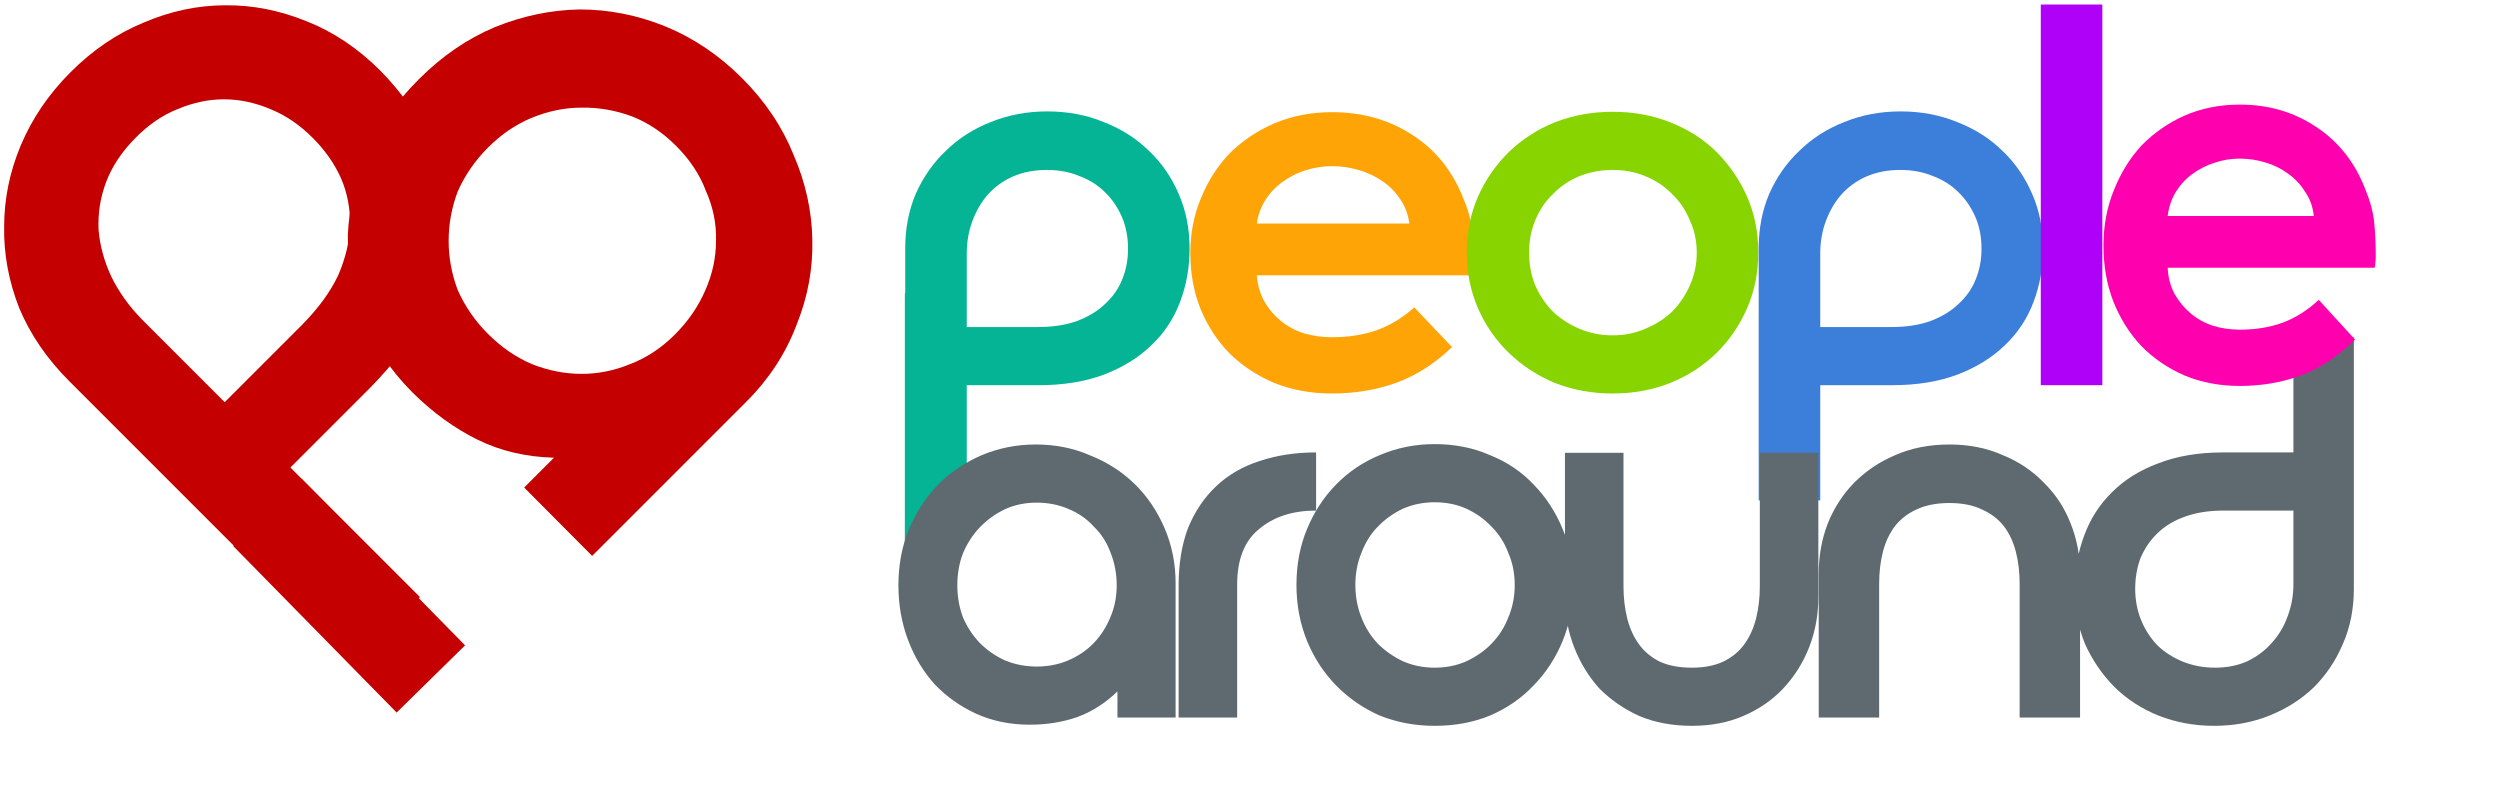
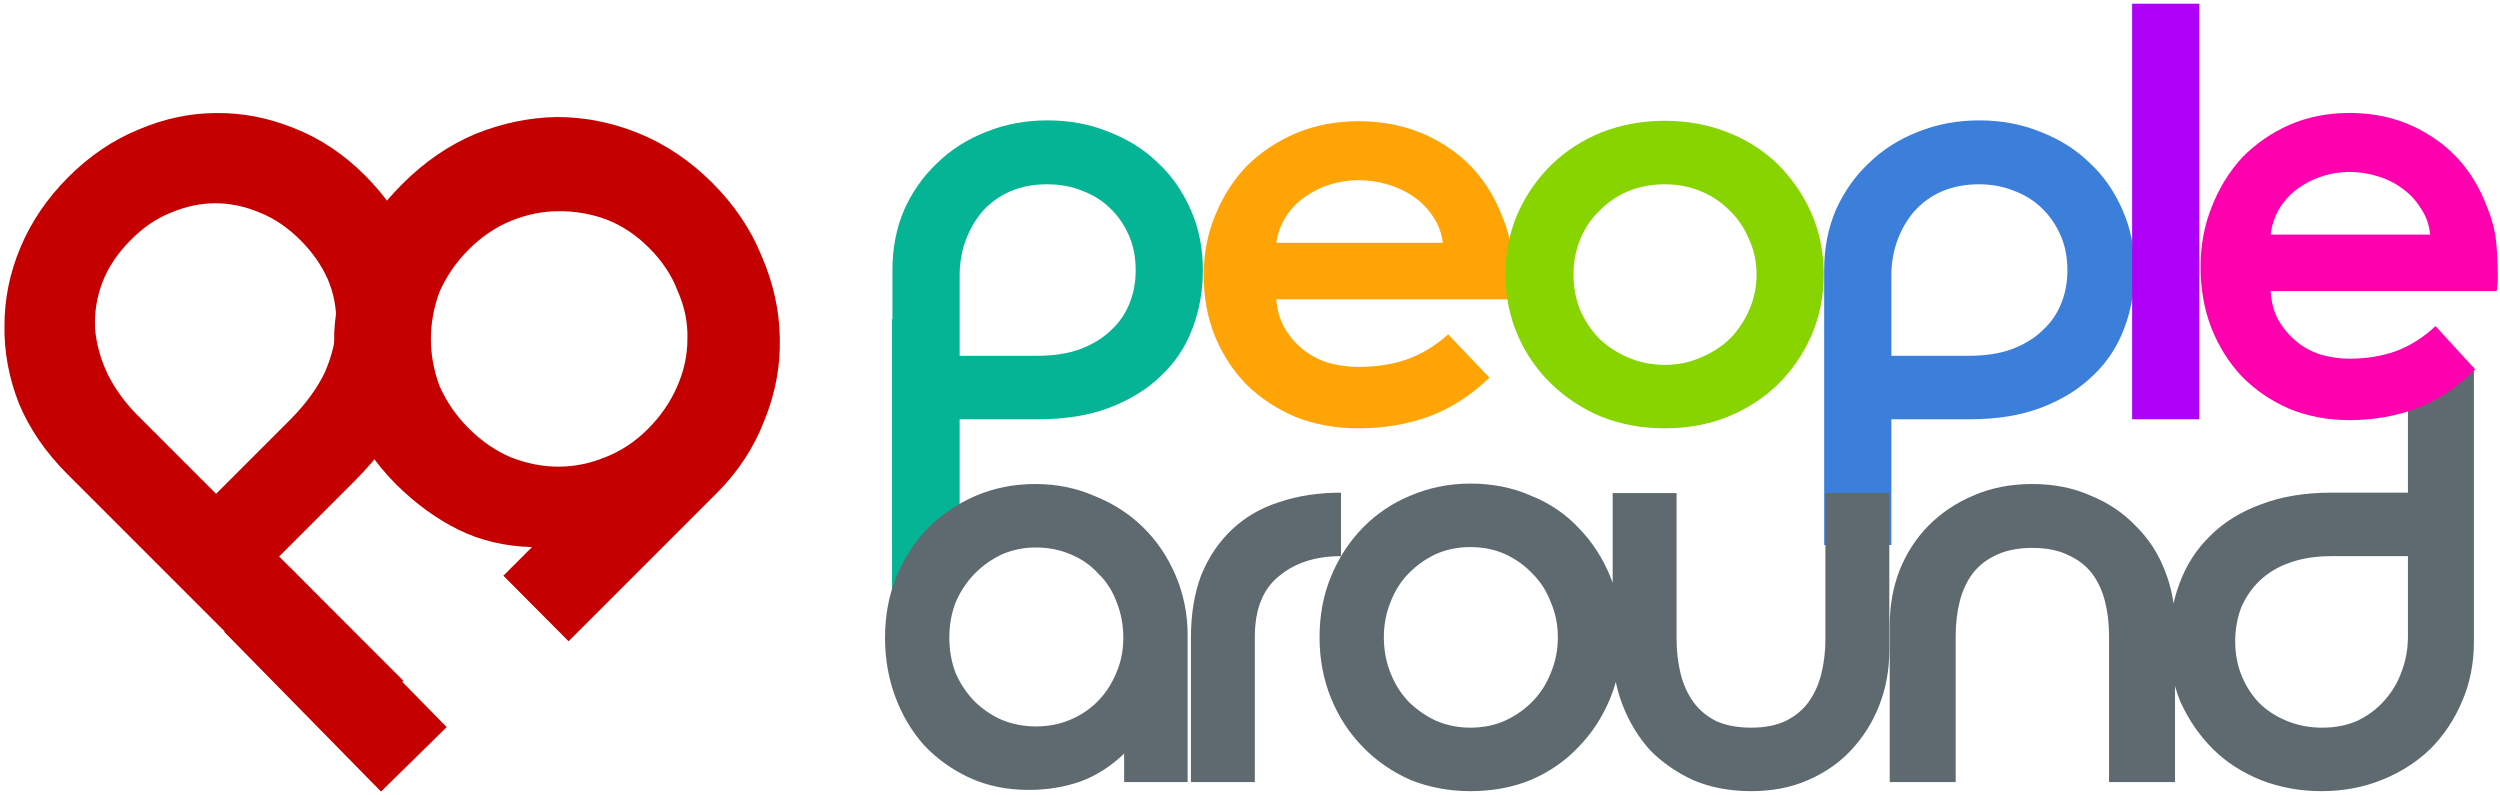
- <svg xmlns="http://www.w3.org/2000/svg" viewBox="0 0 662 214" role="img" aria-label="Peoplearound">
-   <path fill="#c50000" d="m59.5 106.5l20.6-20.6q6.4-6.5 9.5-13.1 2.9-6.8 3.1-13.1 0.1-6.7-2.4-12.5-2.6-5.8-7.5-10.7-5.2-5.2-11.2-7.6-6.1-2.6-12.3-2.6-6.1 0-12.3 2.6-6 2.4-11.1 7.6-5.4 5.4-7.8 11.7-2.3 6.1-2 12.6 0.5 6.3 3.4 12.5 3 6.1 8.1 11.3zm33.9 69.5l-75-75q-8.9-8.9-13.3-19.4-4.2-10.7-4-21.6 0-11 4.4-21.5 4.5-10.7 13.2-19.4 8.8-8.8 19.3-13.1 10.7-4.6 21.7-4.6 10.8-0.1 21.4 4.2 10.7 4.2 19.6 13.1 8.4 8.5 13.1 18.7 4.7 10.2 4.7 21.2 0 11-5.1 22.5-5 11.2-15.8 22l-20.7 20.7 34.3 34.3z" />
-   <path fill="#c50000" fill-rule="evenodd" d="m123.15 170.89l-18.12 17.79-43.29-44.1 18.12-17.79z" />
-   <path fill="#c50000" d="m129.2 88.4q5.3 5.3 11.6 8 6.6 2.6 13.2 2.6 6.6 0 12.9-2.6 6.5-2.5 11.8-7.8 5.3-5.3 8.1-11.8 2.8-6.4 2.8-13 0.2-6.8-2.7-13.3-2.4-6.4-7.9-11.9-5.3-5.3-11.7-7.8-6.5-2.4-13.3-2.3-6.6 0-13.2 2.7-6.3 2.6-11.6 7.9-5.1 5.1-8 11.6-2.4 6.4-2.4 13.1 0 6.6 2.4 13 2.9 6.5 8 11.6zm27.6 58.8l-18-18.1 7.9-7.9q-11.2-0.3-20.3-4.8-9.1-4.5-17.1-12.4-9.1-9.1-13.2-19.9-4.1-10.7-4-21.8 0.5-11.1 5.1-21.7 4.8-10.8 13.8-19.7 9.1-9.1 20-13.7 11.1-4.5 22.5-4.7 11.6 0 22.7 4.5 11.2 4.6 20.3 13.7 9.1 9.1 13.6 20.2 4.8 11.1 5 22.5 0.3 11.6-4.2 22.7-4.3 11.3-13.2 20.2z" />
-   <path fill="#04b495" d="m256 86.6h18.8q6 0 10.4-1.6 4.5-1.7 7.4-4.5 3.1-2.8 4.6-6.6 1.5-3.7 1.5-8 0-4.7-1.6-8.4-1.7-3.9-4.5-6.6-2.8-2.8-6.8-4.3-3.9-1.6-8.6-1.6-4.9 0-8.9 1.7-3.9 1.7-6.7 4.8-2.6 3-4.1 7-1.5 4-1.5 8.7zm-16.3 45.9v-66.7q0-7.9 2.8-14.5 3-6.7 8-11.4 5-4.9 11.9-7.6 6.9-2.8 14.9-2.8 8.1 0 14.9 2.8 7 2.7 12 7.6 5 4.7 7.9 11.4 2.9 6.6 2.9 14.5 0 7.5-2.5 14.1-2.5 6.7-7.6 11.5-5 4.9-12.6 7.8-7.4 2.8-17.3 2.8h-19v30.5z" />
-   <path fill="#ffa406" d="m332.8 59.2h40.4q-0.5-3.7-2.4-6.4-1.9-2.9-4.7-4.8-2.9-2-6.4-3-3.4-1-7-1-3.5 0-7 1.1-3.2 1-6 3-2.7 1.9-4.6 4.8-1.8 2.9-2.3 6.3zm41.7 22.2l10 10.5q-6.6 6.4-14.6 9.4-8 2.9-17.2 2.9-8.3 0-15.3-2.8-6.8-2.9-11.8-7.8-4.9-5-7.7-11.8-2.7-6.7-2.7-14.8 0-7.8 2.8-14.5 2.8-6.9 7.7-12 5.1-5 11.9-7.9 7-2.9 15.1-2.9 11.9 0 21.1 5.9 9.3 5.9 13.6 16.7 2 4.6 2.4 8.7 0.4 4 0.4 8.9 0 0.7-0.1 1.6 0 0.7-0.2 1.4h-57.1q0.3 3.9 2 6.9 1.7 3 4.4 5.2 2.7 2.2 6.2 3.3 3.6 1 7.3 1 6.4 0 11.7-1.8 5.4-1.9 10.1-6.1z" />
-   <path fill="#87d400" d="m427 88.8q4.8 0 8.8-1.8 4.1-1.7 7.1-4.6 2.9-3 4.6-6.9 1.8-4 1.8-8.6 0-4.6-1.8-8.5-1.7-4.1-4.6-6.9-3-3.1-7.1-4.8-4-1.7-8.8-1.7-4.7 0-8.9 1.7-4 1.7-7 4.8-2.9 2.8-4.6 6.9-1.6 3.9-1.6 8.5 0 4.6 1.6 8.6 1.7 3.9 4.6 6.9 3 2.9 7 4.6 4.2 1.8 8.9 1.8zm-38.6-21.9q0-8.1 3-14.9 3-6.7 8.2-11.8 5.2-5 12.1-7.8 7.2-2.8 15.3-2.8 8.3 0 15.3 2.8 7.1 2.8 12.2 7.8 5.1 5.1 8.1 11.8 3 6.8 3 14.9 0 7.9-3 14.8-3 6.8-8.1 11.8-5.1 5-12.2 7.9-7 2.8-15.3 2.8-8.1 0-15.3-2.8-6.9-2.9-12.1-7.9-5.2-5-8.2-11.8-3-6.9-3-14.8z" />
-   <path fill="#3b7fda" d="m482 86.6h18.8q6 0 10.4-1.6 4.5-1.7 7.4-4.5 3.1-2.8 4.6-6.6 1.5-3.7 1.5-8 0-4.7-1.6-8.4-1.7-3.9-4.5-6.6-2.8-2.8-6.8-4.3-3.9-1.6-8.6-1.6-4.9 0-8.9 1.7-3.9 1.7-6.7 4.8-2.6 3-4.1 7-1.5 4-1.5 8.7zm-16.3 45.9v-66.7q0-7.9 2.8-14.5 3-6.7 8-11.4 5-4.9 11.9-7.6 6.9-2.8 14.9-2.8 8.1 0 14.9 2.8 7 2.7 12 7.6 5 4.7 7.9 11.4 2.9 6.6 2.9 14.5 0 7.5-2.5 14.1-2.5 6.7-7.6 11.5-5 4.9-12.6 7.8-7.4 2.8-17.3 2.8h-19v30.5z" />
-   <path fill="#af00f8" d="m540.4 102v-100.8h16.3v100.8z" />
-   <path fill="#04b495" d="m239.6 149v-71.3h14.5v71.3z" />
-   <path fill="#5e6a6f" d="m274.5 176.5q4.5 0 8.3-1.6 4-1.7 6.8-4.6 2.8-2.9 4.4-6.8 1.7-3.9 1.7-8.5 0-4.6-1.6-8.6-1.5-4.1-4.4-6.9-2.8-3.1-6.7-4.7-3.9-1.7-8.5-1.7-4.5 0-8.3 1.7-3.8 1.8-6.7 4.8-2.8 2.9-4.5 6.9-1.5 3.9-1.5 8.5 0 4.5 1.5 8.5 1.7 3.9 4.5 6.8 2.9 2.9 6.7 4.6 3.9 1.6 8.3 1.6zm36.8 13.5h-15.4v-6.9q-4.9 4.7-10.7 6.8-5.8 2-12.5 2-7.8 0-14.2-2.9-6.3-2.9-11-7.8-4.5-5-7-11.6-2.6-6.8-2.6-14.6 0-7.9 2.7-14.7 2.8-6.7 7.6-11.8 5-5 11.6-7.9 6.8-2.9 14.5-2.9 7.8 0 14.4 2.9 6.8 2.7 11.8 7.6 5 4.9 7.9 11.7 2.9 6.8 2.9 14.5zm0.8 0v-35q0-8.6 2.5-15.2 2.7-6.6 7.5-11.1 4.8-4.5 11.4-6.6 6.8-2.3 15-2.3v15.4q-9.3 0-15.1 4.9-5.8 4.7-5.8 14.7v35.2zm67.8-13.2q4.6 0 8.4-1.7 3.9-1.8 6.7-4.7 2.9-3 4.4-6.9 1.7-4 1.7-8.6 0-4.6-1.7-8.5-1.5-4-4.4-6.9-2.8-3-6.7-4.8-3.8-1.7-8.4-1.7-4.5 0-8.4 1.7-3.8 1.8-6.7 4.8-2.8 2.9-4.3 6.9-1.6 3.9-1.6 8.5 0 4.6 1.6 8.6 1.5 3.9 4.3 6.9 2.9 2.9 6.7 4.7 3.9 1.7 8.4 1.7zm-36.6-21.9q0-8.1 2.8-14.8 2.8-6.8 7.7-11.8 5-5.1 11.6-7.8 6.8-2.9 14.5-2.9 8 0 14.6 2.9 6.8 2.7 11.6 7.8 4.9 5 7.7 11.8 2.8 6.7 2.8 14.8 0 7.9-2.8 14.8-2.8 6.8-7.7 11.8-4.8 5.1-11.6 8-6.6 2.7-14.6 2.7-7.7 0-14.5-2.7-6.6-2.9-11.6-8-4.9-5-7.7-11.8-2.8-6.9-2.8-14.8zm71.1 3.2v-38.2h15.5v35.4q0 4.5 1 8.5 1 3.9 3.1 6.8 2.1 2.9 5.5 4.6 3.5 1.6 8.5 1.6 4.9 0 8.3-1.6 3.5-1.7 5.6-4.6 2.1-2.9 3.1-6.8 1-4 1-8.5v-35.4h15.5v38.2q0 7-2.4 13.2-2.4 6.2-6.9 11-4.3 4.6-10.6 7.3-6 2.6-13.6 2.6-7.7 0-13.9-2.6-6-2.7-10.6-7.3-4.3-4.8-6.7-11-2.4-6.2-2.4-13.2zm67.2 31.9v-38.1q0-7.1 2.4-13.3 2.5-6.2 7-10.8 4.7-4.7 10.9-7.3 6.4-2.8 14.3-2.8 7.8 0 14.1 2.8 6.4 2.6 10.9 7.3 4.7 4.6 7.1 10.8 2.5 6.2 2.5 13.3v38.1h-16v-35.4q0-4.6-1-8.5-1-3.9-3.2-6.8-2.2-2.8-5.8-4.4-3.5-1.7-8.6-1.7-5.1 0-8.7 1.7-3.5 1.6-5.7 4.4-2.2 2.9-3.2 6.8-1 3.9-1 8.5v35.4zm125.7-54.8h-18.5q-5.8 0-10.2 1.6-4.3 1.5-7.3 4.4-2.9 2.8-4.5 6.6-1.4 3.8-1.4 8.1 0 4.5 1.6 8.4 1.6 3.8 4.3 6.6 2.8 2.7 6.7 4.3 4 1.6 8.5 1.6 4.8 0 8.6-1.7 3.9-1.9 6.5-4.9 2.8-3.1 4.2-7.1 1.5-4 1.5-8.5zm16-45.9v66.6q0 8-2.9 14.6-2.8 6.6-7.7 11.5-5 4.8-11.8 7.5-6.7 2.7-14.6 2.7-7.8 0-14.7-2.7-6.7-2.7-11.6-7.5-4.9-4.9-7.9-11.5-2.7-6.6-2.7-14.6 0-7.4 2.5-14.1 2.4-6.6 7.4-11.5 4.9-4.9 12.2-7.6 7.4-2.9 17.2-2.9h18.6v-30.5z" />
-   <path fill="#ff00ae" d="m574 57.2h38.7q-0.4-3.7-2.3-6.4-1.8-2.9-4.5-4.8-2.7-2-6.1-3-3.3-1-6.7-1-3.5 0-6.7 1.1-3.2 1-5.9 3-2.6 1.9-4.4 4.8-1.7 2.9-2.1 6.3zm40 22.2l9.6 10.5q-6.3 6.4-14 9.4-7.7 2.9-16.5 2.9-8 0-14.7-2.8-6.6-2.9-11.4-7.8-4.7-5-7.4-11.8-2.6-6.7-2.6-14.8 0-7.8 2.7-14.5 2.7-6.9 7.4-12 4.9-5 11.4-7.9 6.7-2.9 14.6-2.9 11.4 0 20.2 5.9 9 5.9 13.1 16.7 1.9 4.6 2.3 8.7 0.4 4 0.4 8.9 0 0.7-0.1 1.6 0 0.7-0.2 1.4h-54.8q0.2 3.9 1.8 6.9 1.7 3 4.3 5.2 2.6 2.2 6 3.3 3.4 1 7 1 6.1 0 11.2-1.8 5.2-1.9 9.7-6.1z" />
+ <svg xmlns="http://www.w3.org/2000/svg" viewBox="0 0.3 606.4 192.7" role="img" aria-label="Peoplearound">
+   <g transform="translate(0.12 26.49) scale(0.8788)">
+     <path fill="#c50000" d="m59.5 106.5l20.6-20.6q6.4-6.5 9.5-13.1 2.9-6.8 3.1-13.1 0.1-6.7-2.4-12.5-2.6-5.8-7.5-10.7-5.2-5.2-11.2-7.6-6.1-2.6-12.3-2.6-6.1 0-12.3 2.6-6 2.4-11.1 7.6-5.4 5.4-7.8 11.7-2.3 6.1-2 12.6 0.5 6.3 3.4 12.5 3 6.1 8.1 11.3zm33.9 69.5l-75-75q-8.9-8.9-13.3-19.4-4.2-10.7-4-21.6 0-11 4.4-21.5 4.5-10.7 13.2-19.4 8.8-8.8 19.3-13.1 10.7-4.6 21.7-4.6 10.8-0.1 21.4 4.2 10.7 4.2 19.6 13.1 8.4 8.5 13.1 18.7 4.7 10.2 4.7 21.2 0 11-5.1 22.5-5 11.2-15.8 22l-20.7 20.7 34.3 34.3z" />
+     <path fill="#c50000" fill-rule="evenodd" d="m123.15 170.89l-18.12 17.79-43.29-44.1 18.12-17.79z" />
+     <path fill="#c50000" d="m129.2 88.4q5.3 5.3 11.6 8 6.6 2.6 13.2 2.6 6.6 0 12.9-2.6 6.5-2.5 11.8-7.8 5.3-5.3 8.1-11.8 2.8-6.4 2.8-13 0.2-6.8-2.7-13.3-2.4-6.4-7.9-11.9-5.3-5.3-11.7-7.8-6.5-2.4-13.3-2.3-6.6 0-13.2 2.7-6.3 2.6-11.6 7.9-5.1 5.1-8 11.6-2.4 6.4-2.4 13.1 0 6.6 2.4 13 2.9 6.5 8 11.6zm27.6 58.8l-18-18.1 7.9-7.9q-11.2-0.3-20.3-4.8-9.1-4.5-17.1-12.4-9.1-9.1-13.2-19.9-4.1-10.7-4-21.8 0.5-11.1 5.1-21.7 4.8-10.8 13.8-19.7 9.1-9.1 20-13.7 11.1-4.5 22.5-4.7 11.6 0 22.7 4.5 11.2 4.6 20.3 13.7 9.1 9.1 13.6 20.2 4.8 11.1 5 22.5 0.3 11.6-4.2 22.7-4.3 11.3-13.2 20.2z" />
+   </g>
+   <g transform="translate(-23.23 0)">
+     <path fill="#04b495" d="m256 86.6h18.8q6 0 10.4-1.6 4.5-1.7 7.4-4.5 3.1-2.8 4.6-6.6 1.5-3.7 1.5-8 0-4.7-1.6-8.4-1.7-3.9-4.5-6.6-2.8-2.8-6.8-4.3-3.9-1.6-8.6-1.6-4.9 0-8.9 1.7-3.9 1.7-6.7 4.8-2.6 3-4.1 7-1.5 4-1.5 8.7zm-16.3 45.9v-66.7q0-7.9 2.8-14.5 3-6.7 8-11.4 5-4.9 11.9-7.6 6.9-2.8 14.9-2.8 8.1 0 14.9 2.8 7 2.7 12 7.6 5 4.7 7.9 11.4 2.9 6.6 2.9 14.5 0 7.5-2.5 14.1-2.5 6.7-7.6 11.5-5 4.9-12.6 7.8-7.4 2.8-17.3 2.8h-19v30.5z" />
+     <path fill="#ffa406" d="m332.8 59.2h40.4q-0.5-3.7-2.4-6.4-1.9-2.9-4.7-4.8-2.9-2-6.4-3-3.4-1-7-1-3.5 0-7 1.1-3.2 1-6 3-2.7 1.9-4.6 4.8-1.8 2.9-2.3 6.3zm41.7 22.2l10 10.5q-6.6 6.4-14.6 9.4-8 2.9-17.2 2.9-8.3 0-15.3-2.8-6.8-2.9-11.8-7.8-4.9-5-7.7-11.8-2.7-6.7-2.7-14.8 0-7.8 2.8-14.5 2.8-6.9 7.7-12 5.1-5 11.9-7.9 7-2.9 15.1-2.9 11.9 0 21.1 5.9 9.3 5.9 13.6 16.7 2 4.6 2.4 8.7 0.4 4 0.4 8.9 0 0.7-0.1 1.6 0 0.7-0.2 1.4h-57.1q0.3 3.9 2 6.9 1.7 3 4.4 5.2 2.7 2.2 6.2 3.3 3.6 1 7.3 1 6.4 0 11.7-1.8 5.4-1.9 10.1-6.1z" />
+     <path fill="#87d400" d="m427 88.8q4.8 0 8.8-1.8 4.1-1.7 7.1-4.6 2.9-3 4.6-6.9 1.8-4 1.8-8.6 0-4.6-1.8-8.5-1.7-4.1-4.6-6.9-3-3.1-7.1-4.8-4-1.7-8.8-1.7-4.7 0-8.9 1.7-4 1.7-7 4.8-2.9 2.8-4.6 6.9-1.6 3.9-1.6 8.5 0 4.6 1.6 8.6 1.7 3.9 4.6 6.9 3 2.9 7 4.6 4.2 1.8 8.9 1.8zm-38.6-21.9q0-8.1 3-14.9 3-6.7 8.2-11.8 5.2-5 12.1-7.8 7.2-2.8 15.3-2.8 8.3 0 15.3 2.8 7.1 2.8 12.2 7.8 5.1 5.1 8.1 11.8 3 6.8 3 14.9 0 7.9-3 14.8-3 6.8-8.1 11.8-5.1 5-12.2 7.9-7 2.8-15.3 2.8-8.1 0-15.3-2.8-6.9-2.9-12.1-7.9-5.2-5-8.2-11.8-3-6.9-3-14.8z" />
+     <path fill="#3b7fda" d="m482 86.6h18.8q6 0 10.4-1.6 4.5-1.7 7.4-4.5 3.1-2.8 4.6-6.6 1.5-3.7 1.5-8 0-4.7-1.6-8.4-1.7-3.9-4.5-6.6-2.8-2.8-6.8-4.3-3.9-1.6-8.6-1.6-4.9 0-8.9 1.7-3.9 1.7-6.7 4.8-2.6 3-4.1 7-1.5 4-1.5 8.7zm-16.3 45.9v-66.7q0-7.9 2.8-14.5 3-6.7 8-11.4 5-4.9 11.9-7.6 6.9-2.8 14.9-2.8 8.1 0 14.9 2.8 7 2.7 12 7.6 5 4.7 7.9 11.4 2.9 6.6 2.9 14.5 0 7.5-2.5 14.1-2.5 6.7-7.6 11.5-5 4.9-12.6 7.8-7.4 2.8-17.3 2.8h-19v30.5z" />
+     <path fill="#af00f8" d="m540.4 102v-100.8h16.3v100.8z" />
+     <path fill="#04b495" d="m239.6 149v-71.3h14.5v71.3z" />
+     <path fill="#5e6a6f" d="m274.5 176.5q4.5 0 8.3-1.6 4-1.7 6.8-4.6 2.8-2.9 4.4-6.8 1.7-3.9 1.7-8.5 0-4.6-1.6-8.6-1.5-4.1-4.4-6.9-2.8-3.1-6.7-4.7-3.9-1.7-8.5-1.7-4.5 0-8.3 1.7-3.8 1.8-6.7 4.8-2.8 2.9-4.5 6.9-1.5 3.9-1.5 8.5 0 4.5 1.5 8.5 1.7 3.9 4.5 6.8 2.9 2.9 6.7 4.6 3.9 1.6 8.3 1.6zm36.8 13.5h-15.4v-6.9q-4.9 4.7-10.7 6.8-5.8 2-12.5 2-7.8 0-14.2-2.9-6.3-2.9-11-7.8-4.5-5-7-11.6-2.6-6.8-2.6-14.6 0-7.9 2.7-14.7 2.8-6.7 7.6-11.8 5-5 11.6-7.9 6.8-2.9 14.5-2.9 7.8 0 14.4 2.9 6.8 2.7 11.8 7.6 5 4.9 7.9 11.7 2.9 6.8 2.9 14.5zm0.8 0v-35q0-8.6 2.5-15.2 2.7-6.6 7.5-11.1 4.8-4.5 11.4-6.6 6.8-2.3 15-2.3v15.4q-9.3 0-15.1 4.9-5.8 4.7-5.8 14.7v35.2zm67.8-13.2q4.6 0 8.4-1.7 3.9-1.8 6.7-4.7 2.9-3 4.4-6.9 1.7-4 1.7-8.6 0-4.6-1.7-8.5-1.5-4-4.4-6.9-2.8-3-6.7-4.8-3.8-1.7-8.4-1.7-4.5 0-8.4 1.7-3.8 1.8-6.7 4.8-2.8 2.9-4.3 6.9-1.6 3.9-1.6 8.5 0 4.6 1.6 8.6 1.5 3.9 4.3 6.9 2.9 2.9 6.7 4.7 3.9 1.7 8.4 1.7zm-36.6-21.9q0-8.1 2.8-14.8 2.8-6.8 7.7-11.8 5-5.1 11.6-7.8 6.8-2.9 14.5-2.9 8 0 14.6 2.9 6.8 2.7 11.6 7.8 4.9 5 7.7 11.8 2.8 6.7 2.8 14.8 0 7.9-2.8 14.8-2.8 6.8-7.7 11.8-4.8 5.1-11.6 8-6.6 2.7-14.6 2.7-7.7 0-14.5-2.7-6.6-2.9-11.6-8-4.9-5-7.7-11.8-2.8-6.9-2.8-14.8zm71.1 3.2v-38.2h15.5v35.4q0 4.5 1 8.5 1 3.9 3.1 6.8 2.1 2.9 5.5 4.6 3.5 1.6 8.5 1.6 4.9 0 8.3-1.6 3.5-1.7 5.6-4.6 2.1-2.9 3.1-6.8 1-4 1-8.5v-35.4h15.5v38.2q0 7-2.4 13.2-2.4 6.2-6.9 11-4.3 4.6-10.6 7.3-6 2.6-13.6 2.6-7.7 0-13.9-2.6-6-2.7-10.6-7.3-4.3-4.8-6.7-11-2.4-6.2-2.4-13.2zm67.2 31.9v-38.1q0-7.1 2.4-13.3 2.5-6.2 7-10.8 4.7-4.7 10.9-7.3 6.4-2.8 14.3-2.8 7.8 0 14.1 2.8 6.4 2.6 10.9 7.3 4.7 4.6 7.1 10.8 2.5 6.2 2.5 13.3v38.1h-16v-35.4q0-4.6-1-8.5-1-3.9-3.2-6.8-2.2-2.8-5.8-4.4-3.5-1.7-8.6-1.7-5.1 0-8.7 1.7-3.5 1.6-5.7 4.4-2.2 2.9-3.2 6.8-1 3.9-1 8.5v35.4zm125.7-54.8h-18.5q-5.8 0-10.2 1.6-4.3 1.5-7.3 4.4-2.9 2.8-4.5 6.6-1.4 3.8-1.4 8.1 0 4.5 1.6 8.4 1.6 3.8 4.3 6.6 2.8 2.7 6.7 4.3 4 1.6 8.5 1.6 4.8 0 8.6-1.7 3.9-1.9 6.5-4.9 2.8-3.1 4.2-7.1 1.5-4 1.5-8.5zm16-45.9v66.6q0 8-2.9 14.6-2.8 6.6-7.7 11.5-5 4.8-11.8 7.5-6.7 2.7-14.6 2.7-7.8 0-14.7-2.7-6.7-2.7-11.6-7.5-4.9-4.9-7.9-11.5-2.7-6.6-2.7-14.6 0-7.4 2.5-14.1 2.4-6.6 7.4-11.5 4.9-4.9 12.2-7.6 7.4-2.9 17.2-2.9h18.6v-30.5z" />
+     <path fill="#ff00ae" d="m574 57.2h38.7q-0.4-3.7-2.3-6.4-1.8-2.9-4.5-4.8-2.7-2-6.1-3-3.3-1-6.7-1-3.5 0-6.7 1.1-3.2 1-5.9 3-2.6 1.9-4.4 4.8-1.7 2.9-2.1 6.3zm40 22.2l9.6 10.5q-6.3 6.4-14 9.4-7.7 2.9-16.5 2.9-8 0-14.7-2.8-6.6-2.9-11.4-7.8-4.7-5-7.4-11.8-2.6-6.7-2.6-14.8 0-7.8 2.7-14.5 2.7-6.9 7.4-12 4.9-5 11.4-7.9 6.7-2.9 14.6-2.9 11.4 0 20.2 5.9 9 5.9 13.1 16.7 1.9 4.6 2.3 8.7 0.4 4 0.4 8.9 0 0.7-0.1 1.6 0 0.7-0.2 1.4h-54.8q0.2 3.9 1.8 6.9 1.7 3 4.3 5.2 2.6 2.2 6 3.3 3.4 1 7 1 6.1 0 11.2-1.8 5.2-1.9 9.7-6.1z" />
+   </g>
</svg>
